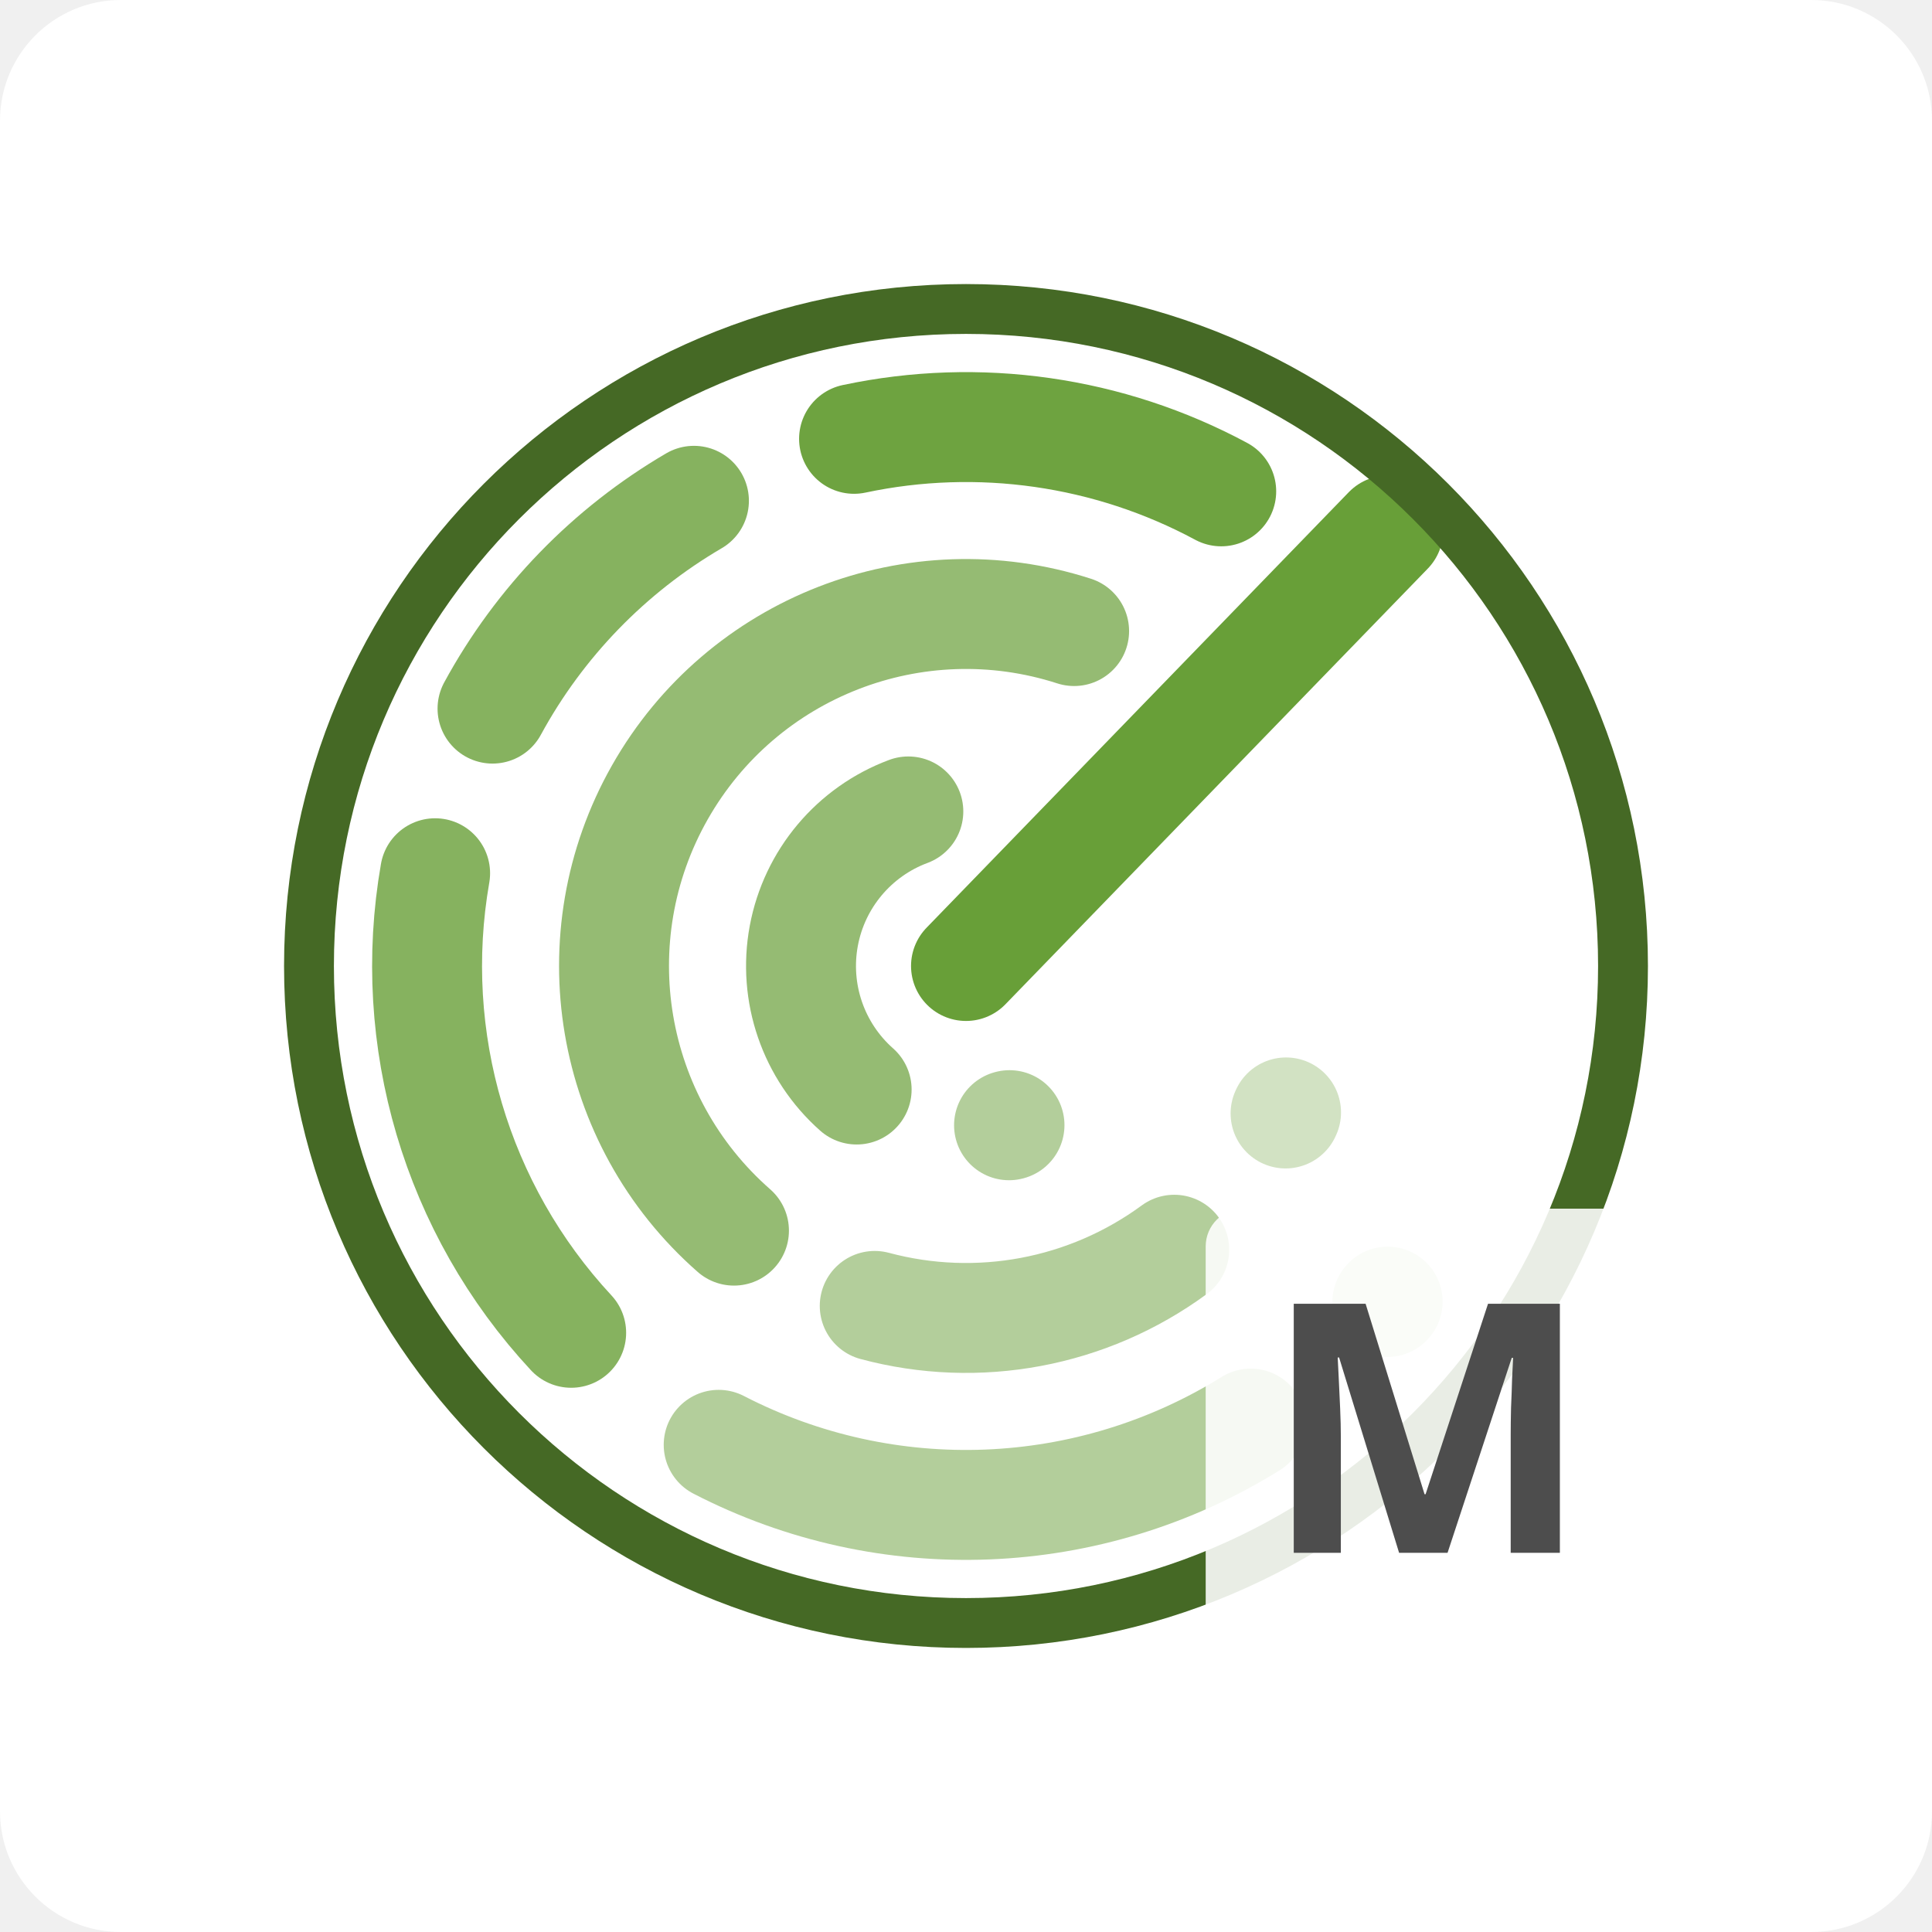
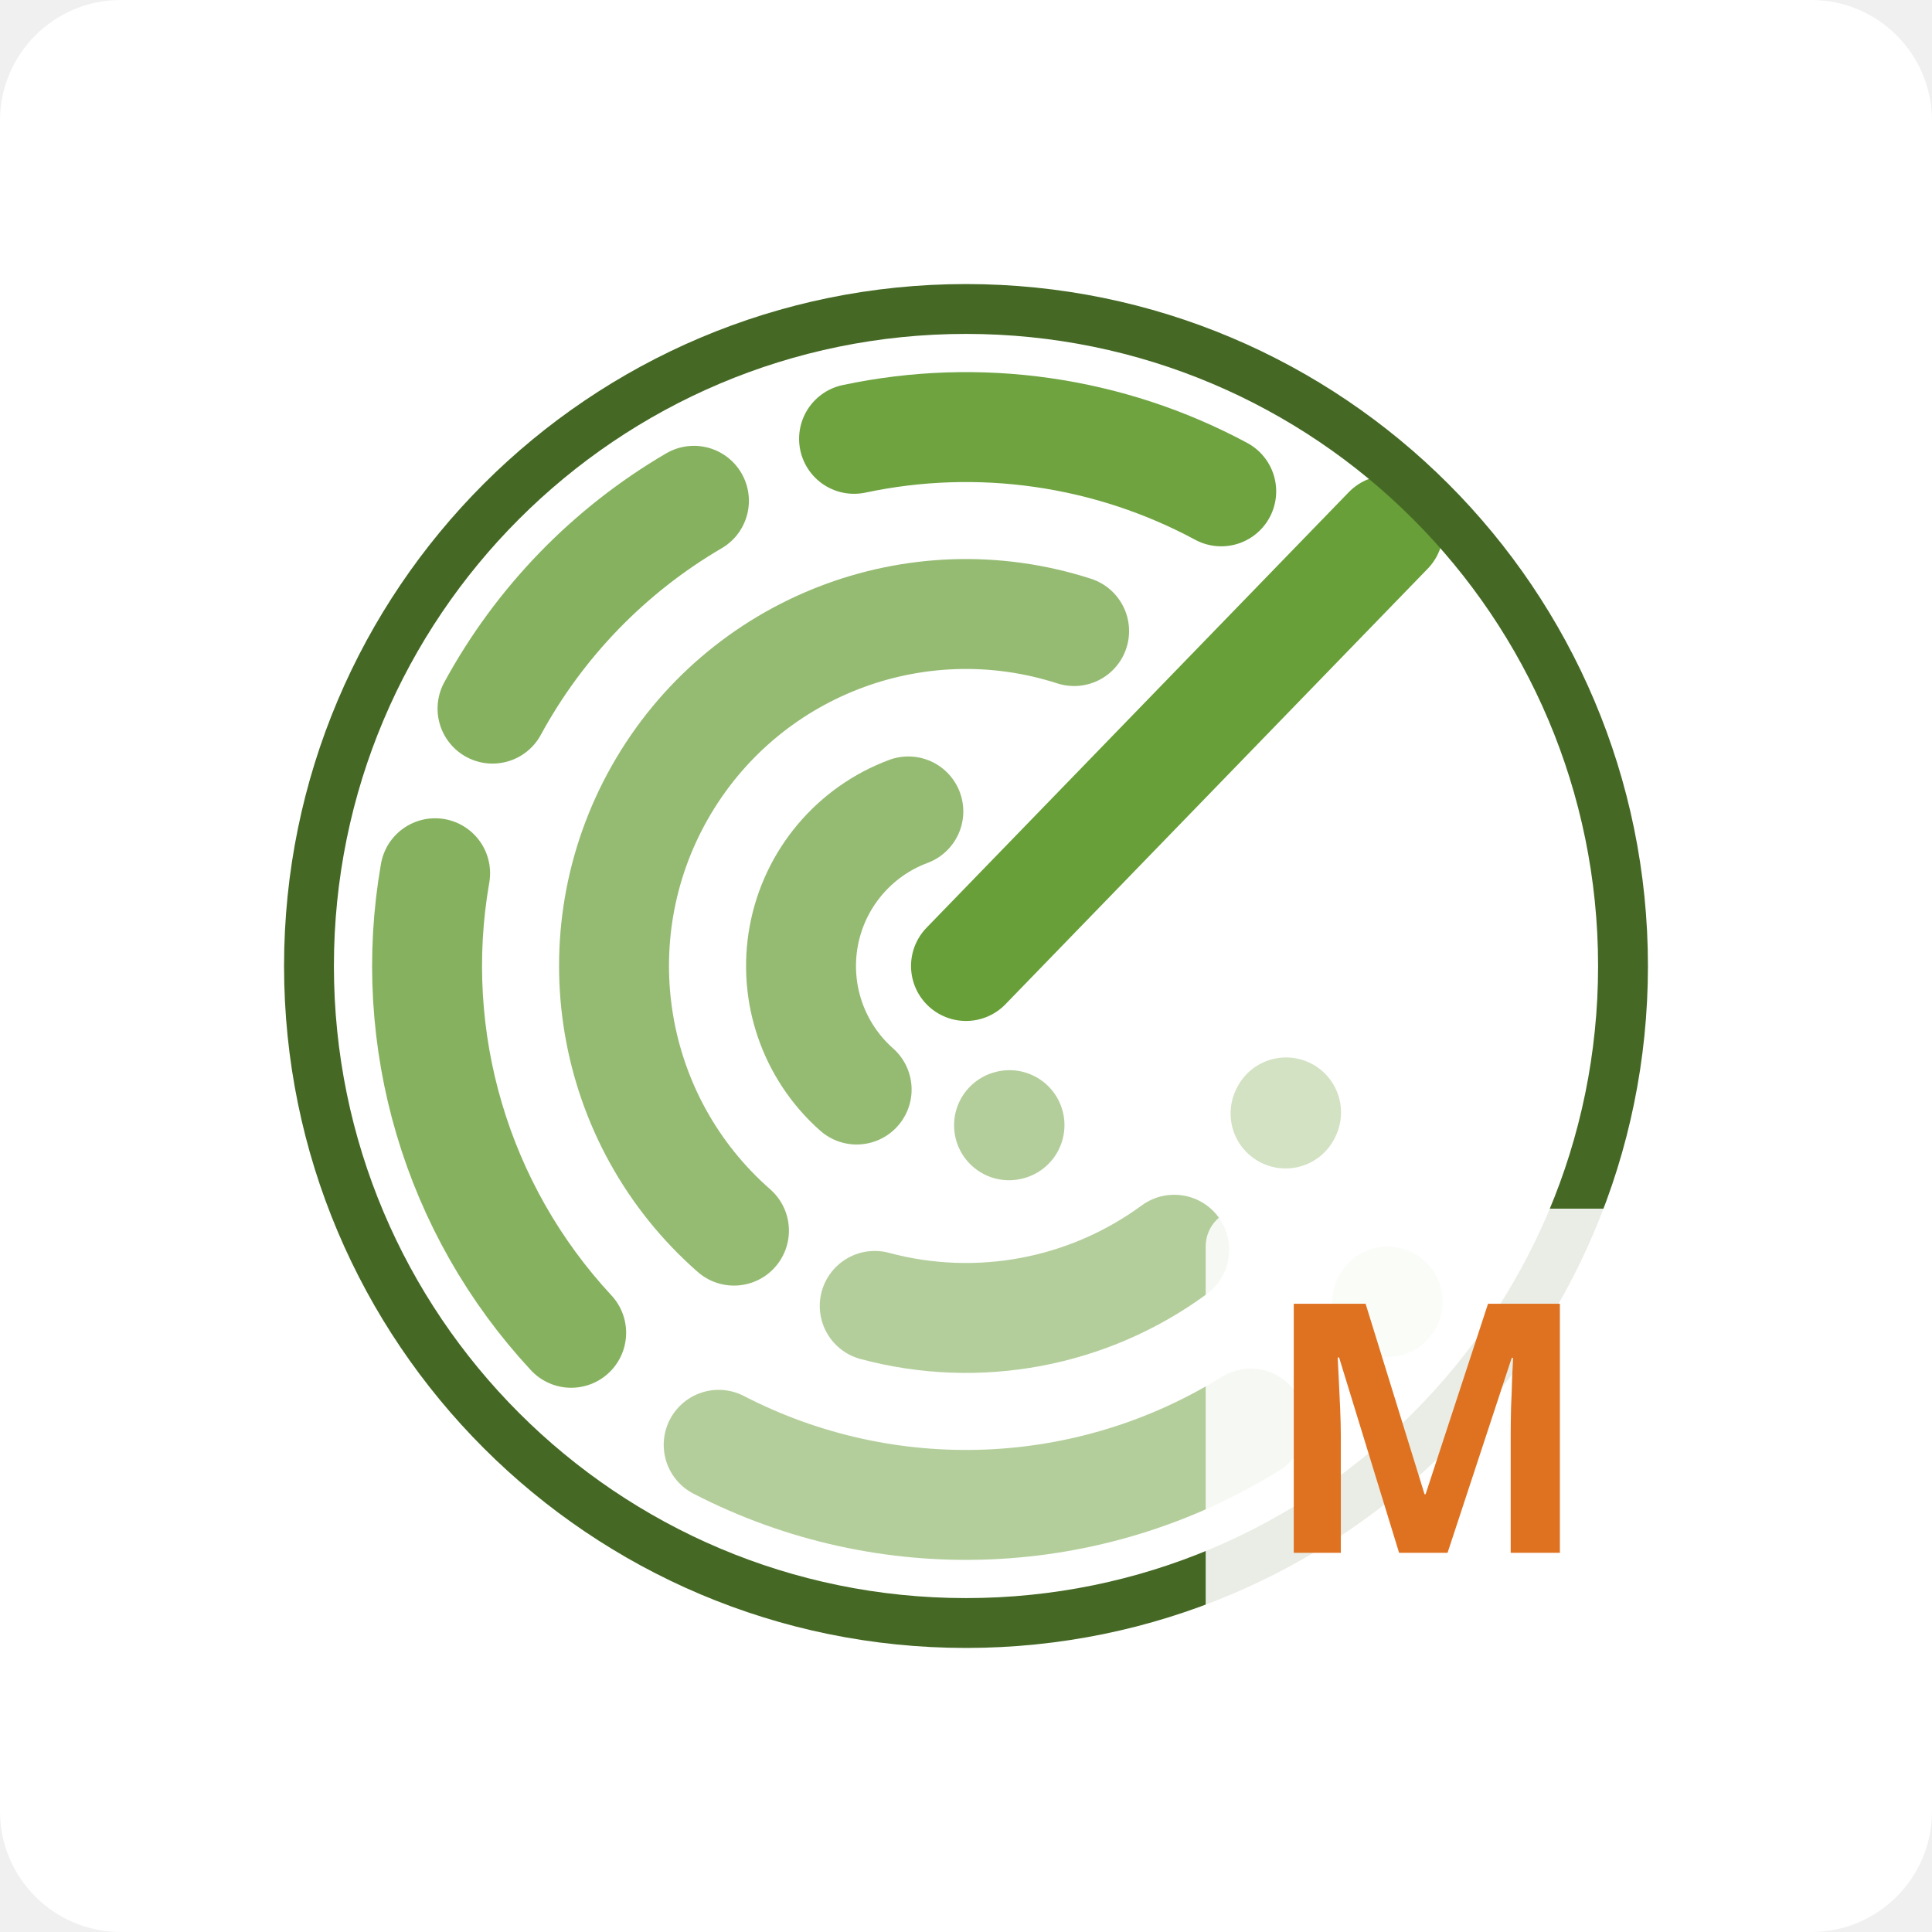
<svg xmlns="http://www.w3.org/2000/svg" width="512mm" height="512mm" viewBox="0 0 512 512" version="1.1" id="svg8">
  <defs id="defs2" />
  <g id="layer1" transform="translate(-22.60834,-57.68037)">
    <rect style="fill:#ffffff;fill-opacity:1;stroke:none;stroke-width:2.993" id="rect304" width="512" height="512" x="22.608" y="57.68" rx="32" />
    <g id="g1693" transform="matrix(3.303226,0,0,3.303226,-93.84415,-174.623)">
      <path style="fill:none;fill-rule:evenodd;stroke:#689f38;stroke-width:8.819;stroke-linecap:round;stroke-miterlimit:4;stroke-dasharray:none;stroke-opacity:0.3" id="path1917-8-3" d="m 146.581,174.754 a 43.236,43.236 0 0 1 -0.024,0.03" />
      <path id="path1917-8-3-3" style="fill:none;fill-rule:evenodd;stroke:#689f38;stroke-width:8.819;stroke-linecap:round;stroke-miterlimit:4;stroke-dasharray:none;stroke-opacity:0.3" d="m 138.431,159.573 a 28.236,28.236 0 0 1 -0.039,0.085" />
      <path style="fill:none;stroke:#689f38;stroke-width:8.819;stroke-linecap:round;stroke-linejoin:miter;stroke-miterlimit:4;stroke-dasharray:none;stroke-opacity:1" d="m 112.754,147.826 33.879,-34.948" id="path2823" />
      <path id="path1917-8-3-5" style="fill:none;fill-rule:evenodd;stroke:#689f38;stroke-width:8.819;stroke-linecap:round;stroke-miterlimit:4;stroke-dasharray:none;stroke-opacity:0.5" d="m 135.596,184.536 a 43.236,43.236 0 0 1 -42.684,1.705" />
      <path id="path1917-8-3-8" style="fill:none;fill-rule:evenodd;stroke:#689f38;stroke-width:8.819;stroke-linecap:round;stroke-miterlimit:4;stroke-dasharray:none;stroke-opacity:0.8" d="M 81.078,177.254 A 43.236,43.236 0 0 1 70.163,140.384" />
      <path id="path1917-8-3-36" style="fill:none;fill-rule:evenodd;stroke:#689f38;stroke-width:8.819;stroke-linecap:round;stroke-miterlimit:4;stroke-dasharray:none;stroke-opacity:0.8" d="M 74.768,127.177 A 43.236,43.236 0 0 1 90.927,110.504" />
      <path id="path1917-8-3-38" style="fill:none;fill-rule:evenodd;stroke:#689f38;stroke-width:8.819;stroke-linecap:round;stroke-miterlimit:4;stroke-dasharray:none;stroke-opacity:0.957" d="m 103.773,105.533 a 43.236,43.236 0 0 1 29.457,4.213" />
      <path style="fill:none;fill-rule:evenodd;stroke:#689f38;stroke-width:8.819;stroke-linecap:round;stroke-miterlimit:4;stroke-dasharray:none;stroke-opacity:0.5" id="path1917-8-3-3-7" d="m 129.462,170.589 a 28.236,28.236 0 0 1 -24.03,4.508" />
      <path style="fill:none;fill-rule:evenodd;stroke:#689f38;stroke-width:8.819;stroke-linecap:round;stroke-miterlimit:4;stroke-dasharray:none;stroke-opacity:0.7" id="path1917-8-3-3-8" d="M 94.139,169.057 A 28.236,28.236 0 0 1 88.195,133.893 28.236,28.236 0 0 1 121.428,120.955" />
      <path id="path1917-8-3-3-6-6" style="fill:none;fill-rule:evenodd;stroke:#689f38;stroke-width:8.819;stroke-linecap:round;stroke-miterlimit:4;stroke-dasharray:none;stroke-opacity:0.5" d="m 116.244,160.594 a 13.236,13.236 0 0 1 -0.037,0.01" />
      <path id="path1917-8-3-3-6-1" style="fill:none;fill-rule:evenodd;stroke:#689f38;stroke-width:8.819;stroke-linecap:round;stroke-miterlimit:4;stroke-dasharray:none;stroke-opacity:0.7" d="m 103.981,157.737 a 13.236,13.236 0 0 1 -4.24,-12.329 13.236,13.236 0 0 1 8.387,-9.983" />
      <circle style="fill:none;fill-rule:evenodd;stroke:#456925;stroke-width:4;stroke-miterlimit:4;stroke-dasharray:none;stroke-opacity:1" id="path1917" cx="112.754" cy="147.826" r="52.711" />
    </g>
    <g id="g2485" transform="translate(-3.538119,-0.7056563)">
      <rect style="fill:#ffffff;fill-opacity:0.882;stroke-width:1.303" id="rect253" width="117.203" height="116.417" x="345.667" y="378.692" rx="10" ry="10" />
-       <path d="m 396.92,469.897 -15.898,-51.76 h -0.37 q 0.092,1.849 0.277,5.546 0.185,3.697 0.37,7.949 0.185,4.159 0.185,7.579 v 30.686 h -12.478 v -65.993 h 19.04 l 15.62,50.466 h 0.277 l 16.545,-50.466 h 19.04 v 65.993 h -13.032 v -31.241 q 0,-3.143 0.092,-7.209 0.185,-4.067 0.277,-7.672 0.185,-3.697 0.277,-5.546 h -0.37 l -17.007,51.667 z" id="text1" style="font-weight:bold;font-size:92.428px;font-family:'Noto Sans';-inkscape-font-specification:'Noto Sans Bold';fill:#4d4d4d;stroke-width:0.173" aria-label="M" />
+       <path d="m 396.92,469.897 -15.898,-51.76 h -0.37 q 0.092,1.849 0.277,5.546 0.185,3.697 0.37,7.949 0.185,4.159 0.185,7.579 v 30.686 h -12.478 v -65.993 h 19.04 l 15.62,50.466 h 0.277 l 16.545,-50.466 h 19.04 v 65.993 h -13.032 v -31.241 q 0,-3.143 0.092,-7.209 0.185,-4.067 0.277,-7.672 0.185,-3.697 0.277,-5.546 h -0.37 l -17.007,51.667 z" id="text1" style="font-weight:bold;font-size:92.428px;font-family:'Noto Sans';-inkscape-font-specification:'Noto Sans Bold';fill:#df7220;stroke-width:0.173;fill-opacity:1" aria-label="M" />
    </g>
  </g>
</svg>
